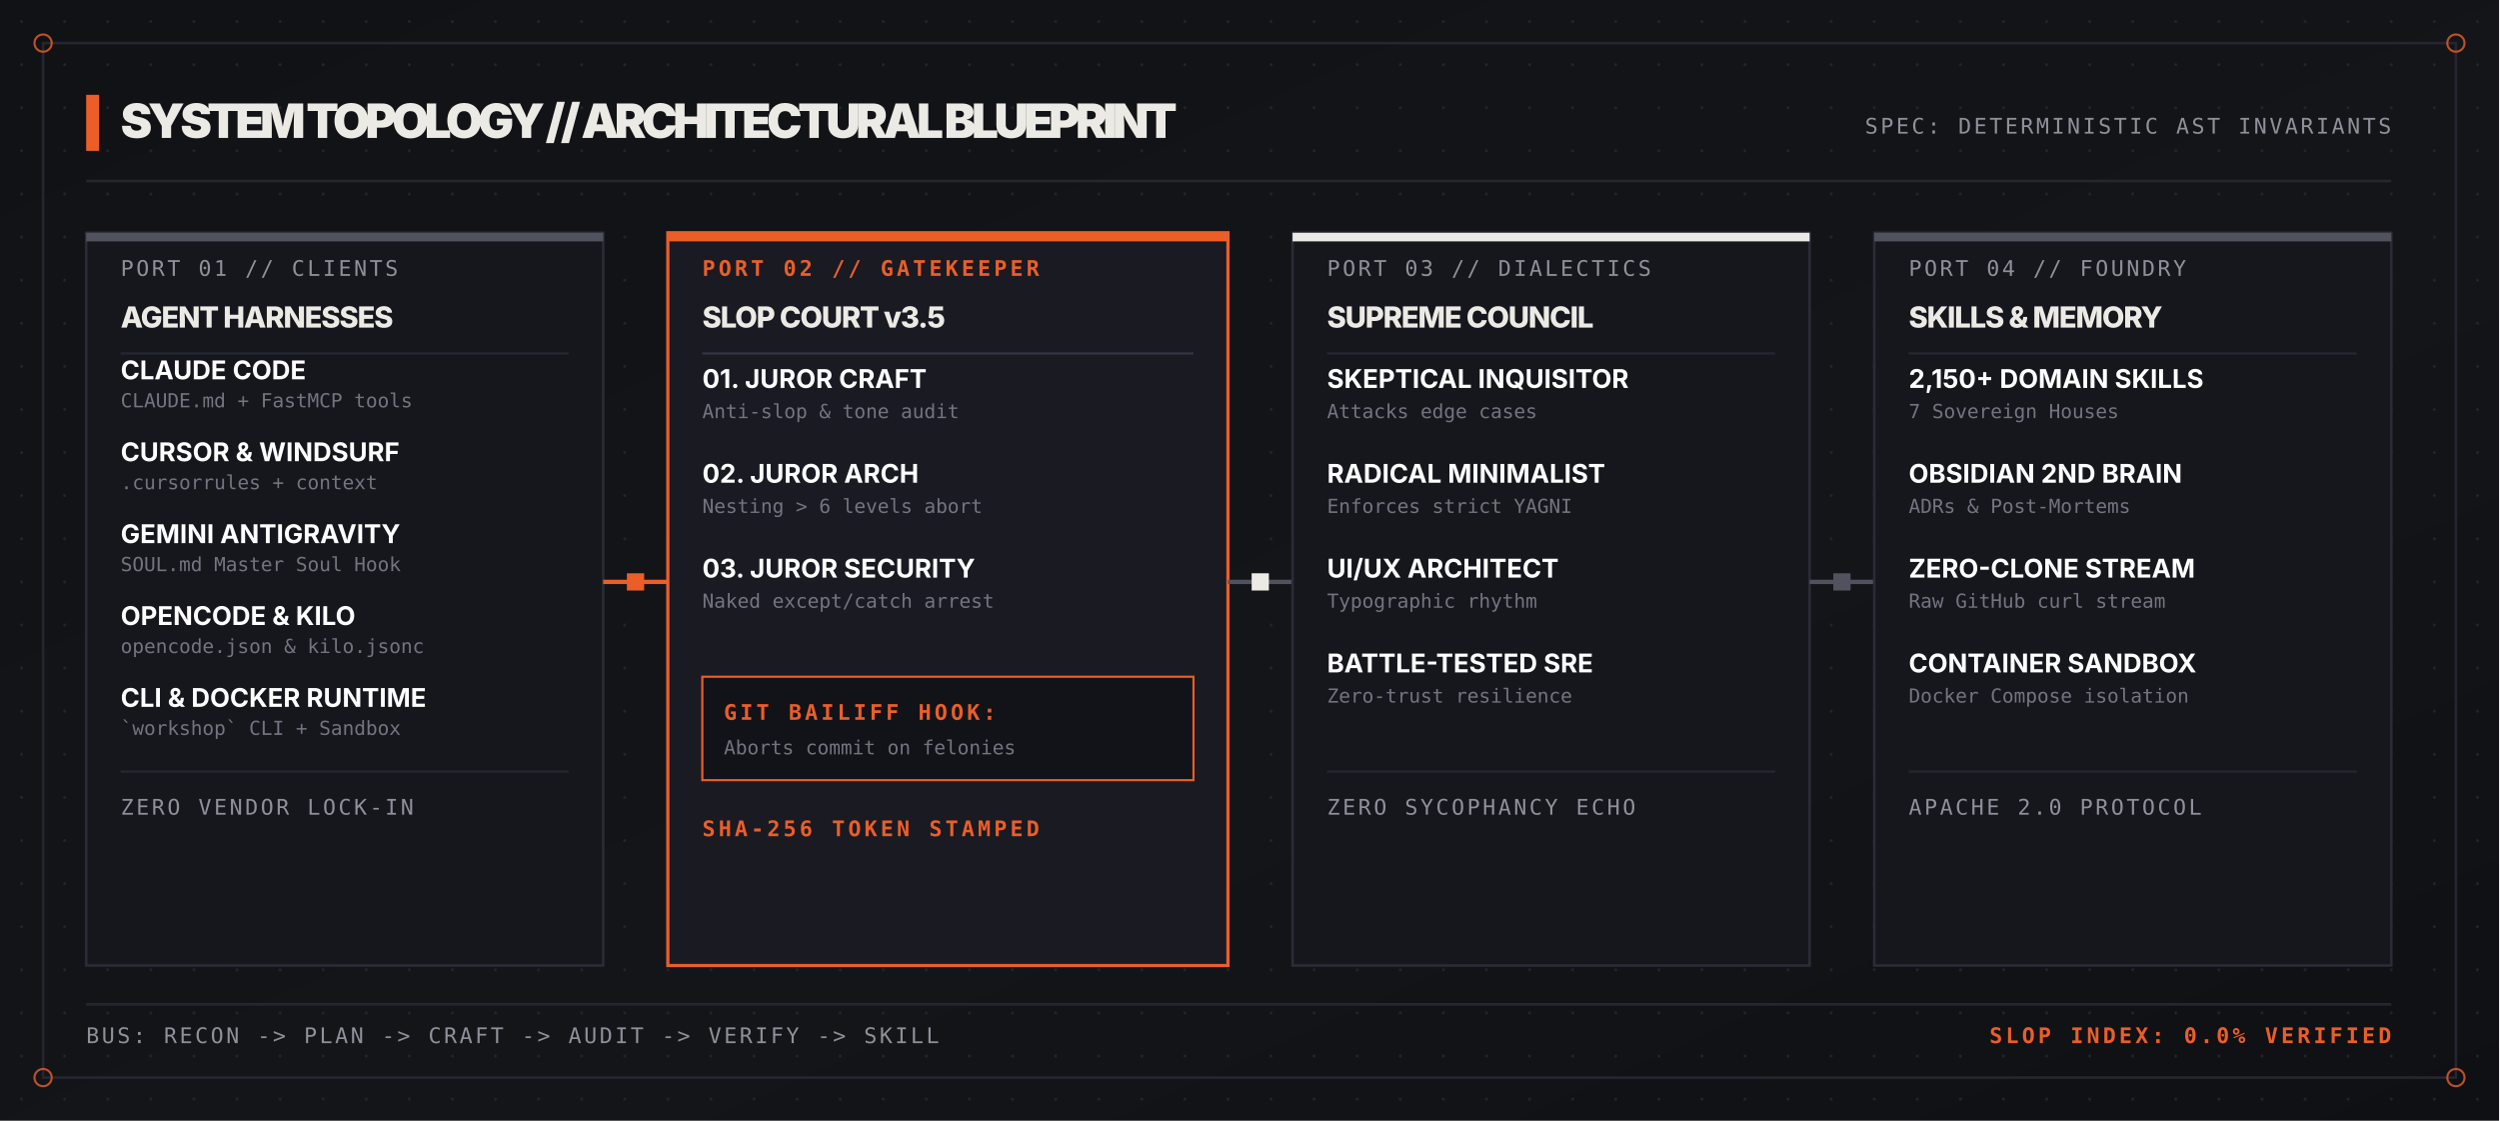
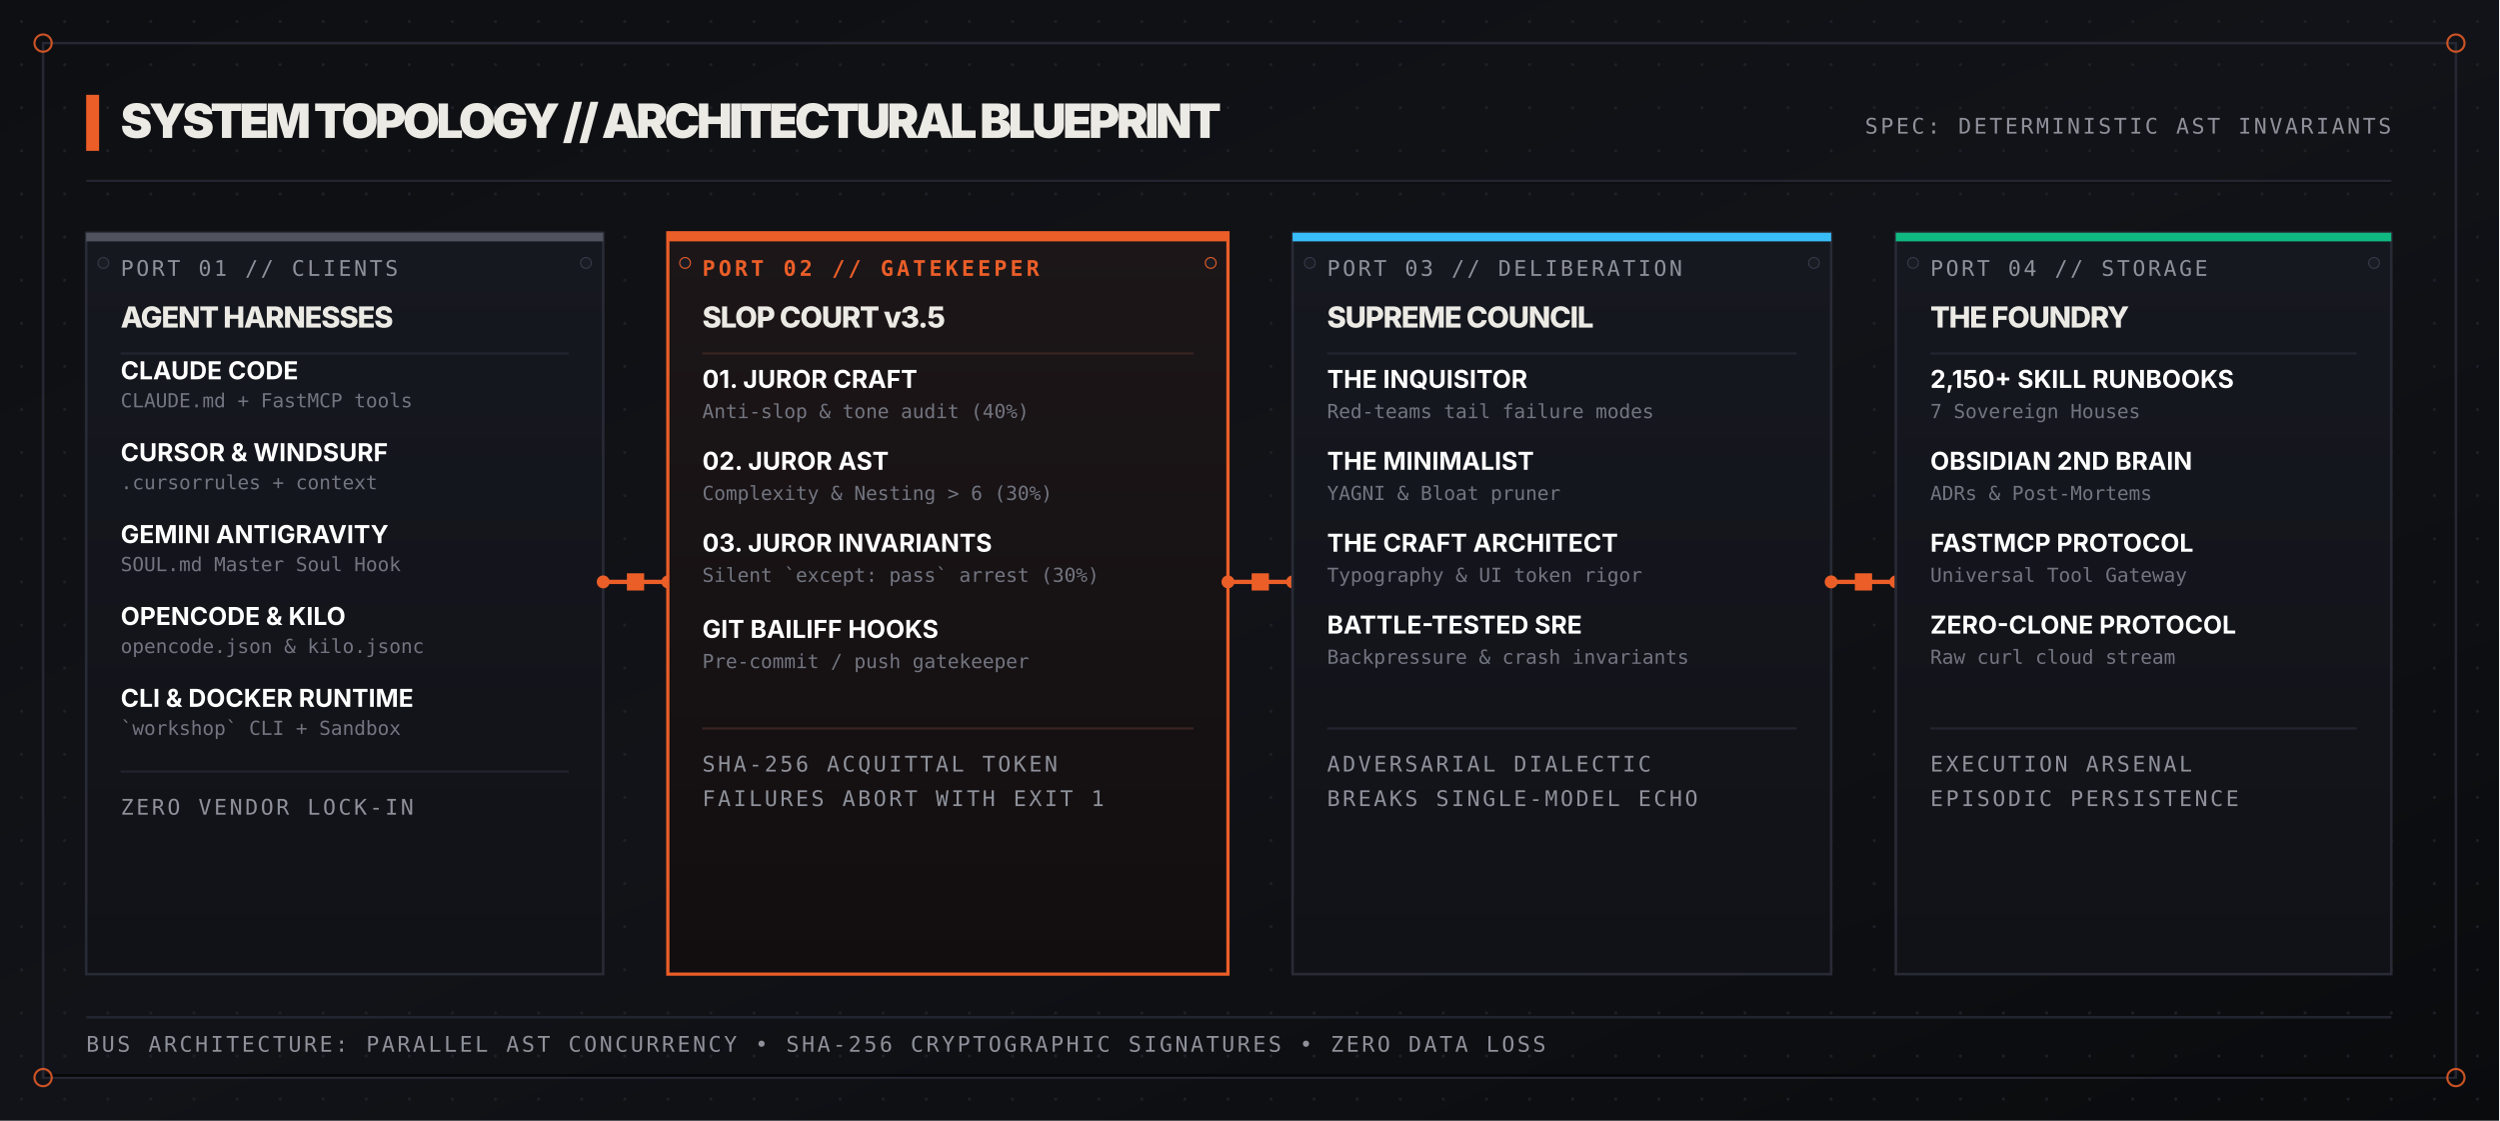
<svg xmlns="http://www.w3.org/2000/svg" viewBox="0 0 1160 520" width="100%" height="100%">
  <defs>
    <linearGradient id="rackGround" x1="0%" y1="0%" x2="100%" y2="100%">
-       <stop offset="0%" stop-color="#111215" />
-       <stop offset="60%" stop-color="#141519" />
-       <stop offset="100%" stop-color="#0f1013" />
+       <stop offset="0%" stop-color="#0e0f12" />
+       <stop offset="50%" stop-color="#121318" />
+       <stop offset="100%" stop-color="#0a0b0d" />
+     </linearGradient>
+     <linearGradient id="bevelLight" x1="0%" y1="0%" x2="100%" y2="0%">
+       <stop offset="0%" stop-color="#2a2d3a" />
+       <stop offset="50%" stop-color="#404456" />
+       <stop offset="100%" stop-color="#2a2d3a" />
+     </linearGradient>
+     <linearGradient id="compBg" x1="0%" y1="0%" x2="0%" y2="100%">
+       <stop offset="0%" stop-color="#161820" />
+       <stop offset="100%" stop-color="#111217" />
+     </linearGradient>
+     <linearGradient id="courtBg" x1="0%" y1="0%" x2="0%" y2="100%">
+       <stop offset="0%" stop-color="#1c1618" />
+       <stop offset="100%" stop-color="#120e10" />
    </linearGradient>
    <pattern id="archGrid" width="20" height="20" patternUnits="userSpaceOnUse">
-       <circle cx="10" cy="10" r="0.65" fill="#242630" />
+       <circle cx="10" cy="10" r="0.7" fill="#1e2029" />
    </pattern>
  </defs>
  <style>
-     .rack-head { font-family: -apple-system, BlinkMacSystemFont, "Helvetica Neue", sans-serif; font-weight: 900; letter-spacing: -2px; fill: #eceae4; text-transform: uppercase; }
-     .rack-mono { font-family: "SF Mono", Consolas, monospace; font-size: 10px; letter-spacing: 1.2px; fill: #8e919a; }
-     .rack-mono-bold { font-family: "SF Mono", Consolas, monospace; font-size: 10px; font-weight: 700; letter-spacing: 1.5px; }
-     .port-title { font-family: -apple-system, BlinkMacSystemFont, "Helvetica Neue", sans-serif; font-weight: 800; font-size: 13.5px; fill: #eceae4; text-transform: uppercase; letter-spacing: -0.5px; }
-     .port-item { font-family: -apple-system, BlinkMacSystemFont, "Helvetica Neue", sans-serif; font-weight: 700; font-size: 12px; fill: #ffffff; }
-     .port-sub { font-family: "SF Mono", monospace; font-size: 9px; fill: #727580; }
+     .rack-head { font-family: -apple-system, BlinkMacSystemFont, "Segoe UI", "Helvetica Neue", sans-serif; font-weight: 900; letter-spacing: -1.5px; fill: #eceae4; text-transform: uppercase; }
+     .rack-mono { font-family: "SF Mono", "JetBrains Mono", Consolas, monospace; font-size: 10px; letter-spacing: 1.2px; fill: #8e919a; }
+     .rack-mono-bold { font-family: "SF Mono", "JetBrains Mono", Consolas, monospace; font-size: 10px; font-weight: 700; letter-spacing: 1.5px; }
+     .port-title { font-family: -apple-system, BlinkMacSystemFont, "Segoe UI", "Helvetica Neue", sans-serif; font-weight: 800; font-size: 13.5px; fill: #eceae4; text-transform: uppercase; letter-spacing: -0.5px; }
+     .port-item { font-family: -apple-system, BlinkMacSystemFont, "Segoe UI", "Helvetica Neue", sans-serif; font-weight: 700; font-size: 11.5px; fill: #ffffff; }
+     .port-sub { font-family: "SF Mono", "JetBrains Mono", monospace; font-size: 9px; fill: #727580; }
  </style>
  <rect width="1160" height="520" fill="url(#rackGround)" />
  <rect width="1160" height="520" fill="url(#archGrid)" />
-   <rect x="20" y="20" width="1120" height="480" fill="none" stroke="#252730" stroke-width="1.2" />
-   <g stroke="#eb5e28" stroke-width="1" opacity="0.8">
+   <rect x="20" y="20" width="1120" height="480" fill="none" stroke="#252732" stroke-width="1.2" />
+   <line x1="21" y1="21" x2="1139" y2="21" stroke="url(#bevelLight)" stroke-width="1" />
+   <line x1="21" y1="499" x2="1139" y2="499" stroke="#050608" stroke-width="1.2" />
+   <g stroke="#eb5e28" stroke-width="1" opacity="0.85">
    <circle cx="20" cy="20" r="4" fill="none" />
    <circle cx="1140" cy="20" r="4" fill="none" />
    <circle cx="20" cy="500" r="4" fill="none" />
    <circle cx="1140" cy="500" r="4" fill="none" />
  </g>
  <g transform="translate(40, 44)">
    <rect width="6" height="26" fill="#eb5e28" />
    <text x="16" y="20" class="rack-head" font-size="22">SYSTEM TOPOLOGY // ARCHITECTURAL BLUEPRINT</text>
    <text x="1070" y="18" text-anchor="end" class="rack-mono">SPEC: DETERMINISTIC AST INVARIANTS</text>
  </g>
-   <line x1="40" y1="84" x2="1110" y2="84" stroke="#252730" stroke-width="1.2" />
+   <line x1="40" y1="84" x2="1110" y2="84" stroke="#222530" stroke-width="1.2" />
+   <line x1="40" y1="85" x2="1110" y2="85" stroke="#0d0e12" stroke-width="1" />
  <g transform="translate(40, 108)">
-     <rect width="240" height="340" fill="#16171d" stroke="#2a2c36" stroke-width="1.2" />
+     <rect width="240" height="344" fill="url(#compBg)" stroke="#282a36" stroke-width="1.2" />
+     <line x1="1" y1="1" x2="239" y2="1" stroke="url(#bevelLight)" stroke-width="0.8" />
    <rect width="240" height="4" fill="#50535e" />
+     <circle cx="8" cy="14" r="2.5" fill="#1a1c24" stroke="#363948" stroke-width="0.5" />
+     <circle cx="232" cy="14" r="2.5" fill="#1a1c24" stroke="#363948" stroke-width="0.5" />
    <g transform="translate(16, 20)">
      <text x="0" y="0" class="rack-mono" fill="#8e919a">PORT 01 // CLIENTS</text>
      <text x="0" y="24" class="port-title">AGENT HARNESSES</text>
-       <line x1="0" y1="36" x2="208" y2="36" stroke="#252732" />
+       <line x1="0" y1="36" x2="208" y2="36" stroke="#222530" />
      <g transform="translate(0, 48)">
        <text x="0" y="0" class="port-item">CLAUDE CODE</text>
        <text x="0" y="13" class="port-sub">CLAUDE.md + FastMCP tools</text>
        <text x="0" y="38" class="port-item">CURSOR &amp; WINDSURF</text>
        <text x="0" y="51" class="port-sub">.cursorrules + context</text>
        <text x="0" y="76" class="port-item">GEMINI ANTIGRAVITY</text>
        <text x="0" y="89" class="port-sub">SOUL.md Master Soul Hook</text>
        <text x="0" y="114" class="port-item">OPENCODE &amp; KILO</text>
        <text x="0" y="127" class="port-sub">opencode.json &amp; kilo.jsonc</text>
        <text x="0" y="152" class="port-item">CLI &amp; DOCKER RUNTIME</text>
        <text x="0" y="165" class="port-sub">`workshop` CLI + Sandbox</text>
      </g>
-       <line x1="0" y1="230" x2="208" y2="230" stroke="#252732" />
+       <line x1="0" y1="230" x2="208" y2="230" stroke="#222530" />
      <text x="0" y="250" class="rack-mono" fill="#50535e">ZERO VENDOR LOCK-IN</text>
    </g>
  </g>
  <line x1="280" y1="270" x2="310" y2="270" stroke="#eb5e28" stroke-width="2" />
+   <circle cx="280" cy="270" r="3" fill="#eb5e28" />
+   <circle cx="310" cy="270" r="3" fill="#eb5e28" />
  <rect x="291" y="266" width="8" height="8" fill="#eb5e28" />
  <g transform="translate(310, 108)">
-     <rect width="260" height="340" fill="#191a22" stroke="#eb5e28" stroke-width="1.5" />
+     <rect width="260" height="344" fill="url(#courtBg)" stroke="#eb5e28" stroke-width="1.5" />
+     <line x1="1" y1="1" x2="259" y2="1" stroke="#f47342" stroke-width="0.8" />
    <rect width="260" height="4" fill="#eb5e28" />
+     <circle cx="8" cy="14" r="2.5" fill="#1a1c24" stroke="#eb5e28" stroke-width="0.5" />
+     <circle cx="252" cy="14" r="2.5" fill="#1a1c24" stroke="#eb5e28" stroke-width="0.5" />
    <g transform="translate(16, 20)">
      <text x="0" y="0" class="rack-mono-bold" fill="#eb5e28">PORT 02 // GATEKEEPER</text>
      <text x="0" y="24" class="port-title">SLOP COURT v3.5</text>
-       <line x1="0" y1="36" x2="228" y2="36" stroke="#333644" />
+       <line x1="0" y1="36" x2="228" y2="36" stroke="#382522" />
      <g transform="translate(0, 52)">
        <text x="0" y="0" class="port-item">01. JUROR CRAFT</text>
-         <text x="0" y="14" class="port-sub">Anti-slop &amp; tone audit</text>
-         <text x="0" y="44" class="port-item">02. JUROR ARCH</text>
-         <text x="0" y="58" class="port-sub">Nesting &gt; 6 levels abort</text>
-         <text x="0" y="88" class="port-item">03. JUROR SECURITY</text>
-         <text x="0" y="102" class="port-sub">Naked except/catch arrest</text>
+         <text x="0" y="14" class="port-sub">Anti-slop &amp; tone audit (40%)</text>
+         <text x="0" y="38" class="port-item">02. JUROR AST</text>
+         <text x="0" y="52" class="port-sub">Complexity &amp; Nesting &gt; 6 (30%)</text>
+         <text x="0" y="76" class="port-item">03. JUROR INVARIANTS</text>
+         <text x="0" y="90" class="port-sub">Silent `except: pass` arrest (30%)</text>
+         <text x="0" y="116" class="port-item" fill="#eb5e28">GIT BAILIFF HOOKS</text>
+         <text x="0" y="130" class="port-sub">Pre-commit / push gatekeeper</text>
      </g>
-       <g transform="translate(0, 186)">
-         <rect width="228" height="48" fill="#121318" stroke="#eb5e28" stroke-width="1" />
-         <text x="10" y="20" class="rack-mono-bold" fill="#eb5e28">GIT BAILIFF HOOK:</text>
-         <text x="10" y="36" class="port-sub" fill="#eceae4">Aborts commit on felonies</text>
-       </g>
-       <text x="0" y="260" class="rack-mono-bold" fill="#eb5e28">SHA-256 TOKEN STAMPED</text>
+       <line x1="0" y1="210" x2="228" y2="210" stroke="#382522" />
+       <text x="0" y="230" class="rack-mono" fill="#eb5e28">SHA-256 ACQUITTAL TOKEN</text>
+       <text x="0" y="246" class="rack-mono" fill="#8e919a">FAILURES ABORT WITH EXIT 1</text>
    </g>
  </g>
-   <line x1="570" y1="270" x2="600" y2="270" stroke="#50535e" stroke-width="2" />
-   <rect x="581" y="266" width="8" height="8" fill="#eceae4" />
+   <line x1="570" y1="270" x2="600" y2="270" stroke="#eb5e28" stroke-width="2" />
+   <circle cx="570" cy="270" r="3" fill="#eb5e28" />
+   <circle cx="600" cy="270" r="3" fill="#eb5e28" />
+   <rect x="581" y="266" width="8" height="8" fill="#eb5e28" />
  <g transform="translate(600, 108)">
-     <rect width="240" height="340" fill="#16171d" stroke="#2a2c36" stroke-width="1.2" />
-     <rect width="240" height="4" fill="#eceae4" />
+     <rect width="250" height="344" fill="url(#compBg)" stroke="#282a36" stroke-width="1.2" />
+     <line x1="1" y1="1" x2="249" y2="1" stroke="url(#bevelLight)" stroke-width="0.8" />
+     <rect width="250" height="4" fill="#38bdf8" />
+     <circle cx="8" cy="14" r="2.5" fill="#1a1c24" stroke="#363948" stroke-width="0.5" />
+     <circle cx="242" cy="14" r="2.5" fill="#1a1c24" stroke="#363948" stroke-width="0.5" />
    <g transform="translate(16, 20)">
-       <text x="0" y="0" class="rack-mono" fill="#eceae4">PORT 03 // DIALECTICS</text>
+       <text x="0" y="0" class="rack-mono" fill="#38bdf8">PORT 03 // DELIBERATION</text>
      <text x="0" y="24" class="port-title">SUPREME COUNCIL</text>
-       <line x1="0" y1="36" x2="208" y2="36" stroke="#252732" />
+       <line x1="0" y1="36" x2="218" y2="36" stroke="#222530" />
      <g transform="translate(0, 52)">
-         <text x="0" y="0" class="port-item">SKEPTICAL INQUISITOR</text>
-         <text x="0" y="14" class="port-sub">Attacks edge cases</text>
-         <text x="0" y="44" class="port-item">RADICAL MINIMALIST</text>
-         <text x="0" y="58" class="port-sub">Enforces strict YAGNI</text>
-         <text x="0" y="88" class="port-item">UI/UX ARCHITECT</text>
-         <text x="0" y="102" class="port-sub">Typographic rhythm</text>
-         <text x="0" y="132" class="port-item">BATTLE-TESTED SRE</text>
-         <text x="0" y="146" class="port-sub">Zero-trust resilience</text>
+         <text x="0" y="0" class="port-item">THE INQUISITOR</text>
+         <text x="0" y="14" class="port-sub">Red-teams tail failure modes</text>
+         <text x="0" y="38" class="port-item">THE MINIMALIST</text>
+         <text x="0" y="52" class="port-sub">YAGNI &amp; Bloat pruner</text>
+         <text x="0" y="76" class="port-item">THE CRAFT ARCHITECT</text>
+         <text x="0" y="90" class="port-sub">Typography &amp; UI token rigor</text>
+         <text x="0" y="114" class="port-item">BATTLE-TESTED SRE</text>
+         <text x="0" y="128" class="port-sub">Backpressure &amp; crash invariants</text>
      </g>
-       <line x1="0" y1="230" x2="208" y2="230" stroke="#252732" />
-       <text x="0" y="250" class="rack-mono" fill="#50535e">ZERO SYCOPHANCY ECHO</text>
+       <line x1="0" y1="210" x2="218" y2="210" stroke="#222530" />
+       <text x="0" y="230" class="rack-mono" fill="#38bdf8">ADVERSARIAL DIALECTIC</text>
+       <text x="0" y="246" class="rack-mono" fill="#50535e">BREAKS SINGLE-MODEL ECHO</text>
    </g>
  </g>
-   <line x1="840" y1="270" x2="870" y2="270" stroke="#50535e" stroke-width="2" />
-   <rect x="851" y="266" width="8" height="8" fill="#50535e" />
-   <g transform="translate(870, 108)">
-     <rect width="240" height="340" fill="#16171d" stroke="#2a2c36" stroke-width="1.2" />
-     <rect width="240" height="4" fill="#50535e" />
+   <line x1="850" y1="270" x2="880" y2="270" stroke="#eb5e28" stroke-width="2" />
+   <circle cx="850" cy="270" r="3" fill="#eb5e28" />
+   <circle cx="880" cy="270" r="3" fill="#eb5e28" />
+   <rect x="861" y="266" width="8" height="8" fill="#eb5e28" />
+   <g transform="translate(880, 108)">
+     <rect width="230" height="344" fill="url(#compBg)" stroke="#282a36" stroke-width="1.2" />
+     <line x1="1" y1="1" x2="229" y2="1" stroke="url(#bevelLight)" stroke-width="0.8" />
+     <rect width="230" height="4" fill="#10b981" />
+     <circle cx="8" cy="14" r="2.5" fill="#1a1c24" stroke="#363948" stroke-width="0.5" />
+     <circle cx="222" cy="14" r="2.5" fill="#1a1c24" stroke="#363948" stroke-width="0.5" />
    <g transform="translate(16, 20)">
-       <text x="0" y="0" class="rack-mono" fill="#8e919a">PORT 04 // FOUNDRY</text>
-       <text x="0" y="24" class="port-title">SKILLS &amp; MEMORY</text>
-       <line x1="0" y1="36" x2="208" y2="36" stroke="#252732" />
+       <text x="0" y="0" class="rack-mono" fill="#10b981">PORT 04 // STORAGE</text>
+       <text x="0" y="24" class="port-title">THE FOUNDRY</text>
+       <line x1="0" y1="36" x2="198" y2="36" stroke="#222530" />
      <g transform="translate(0, 52)">
-         <text x="0" y="0" class="port-item">2,150+ DOMAIN SKILLS</text>
+         <text x="0" y="0" class="port-item">2,150+ SKILL RUNBOOKS</text>
        <text x="0" y="14" class="port-sub">7 Sovereign Houses</text>
-         <text x="0" y="44" class="port-item">OBSIDIAN 2ND BRAIN</text>
-         <text x="0" y="58" class="port-sub">ADRs &amp; Post-Mortems</text>
-         <text x="0" y="88" class="port-item">ZERO-CLONE STREAM</text>
-         <text x="0" y="102" class="port-sub">Raw GitHub curl stream</text>
-         <text x="0" y="132" class="port-item">CONTAINER SANDBOX</text>
-         <text x="0" y="146" class="port-sub">Docker Compose isolation</text>
+         <text x="0" y="38" class="port-item">OBSIDIAN 2ND BRAIN</text>
+         <text x="0" y="52" class="port-sub">ADRs &amp; Post-Mortems</text>
+         <text x="0" y="76" class="port-item">FASTMCP PROTOCOL</text>
+         <text x="0" y="90" class="port-sub">Universal Tool Gateway</text>
+         <text x="0" y="114" class="port-item">ZERO-CLONE PROTOCOL</text>
+         <text x="0" y="128" class="port-sub">Raw curl cloud stream</text>
      </g>
-       <line x1="0" y1="230" x2="208" y2="230" stroke="#252732" />
-       <text x="0" y="250" class="rack-mono" fill="#50535e">APACHE 2.0 PROTOCOL</text>
+       <line x1="0" y1="210" x2="198" y2="210" stroke="#222530" />
+       <text x="0" y="230" class="rack-mono" fill="#10b981">EXECUTION ARSENAL</text>
+       <text x="0" y="246" class="rack-mono" fill="#50535e">EPISODIC PERSISTENCE</text>
    </g>
  </g>
-   <line x1="40" y1="466" x2="1110" y2="466" stroke="#252730" stroke-width="1.2" />
-   <g transform="translate(40, 484)">
-     <text x="0" y="0" class="rack-mono" fill="#8e919a">BUS: RECON -&gt; PLAN -&gt; CRAFT -&gt; AUDIT -&gt; VERIFY -&gt; SKILL</text>
-     <text x="1070" y="0" text-anchor="end" class="rack-mono-bold" fill="#eb5e28">SLOP INDEX: 0.0% VERIFIED</text>
+   <line x1="40" y1="472" x2="1110" y2="472" stroke="#222530" stroke-width="1.2" />
+   <g transform="translate(40, 488)">
+     <text x="0" y="0" class="rack-mono" fill="#606474">BUS ARCHITECTURE: PARALLEL AST CONCURRENCY • SHA-256 CRYPTOGRAPHIC SIGNATURES • ZERO DATA LOSS</text>
  </g>
</svg>
